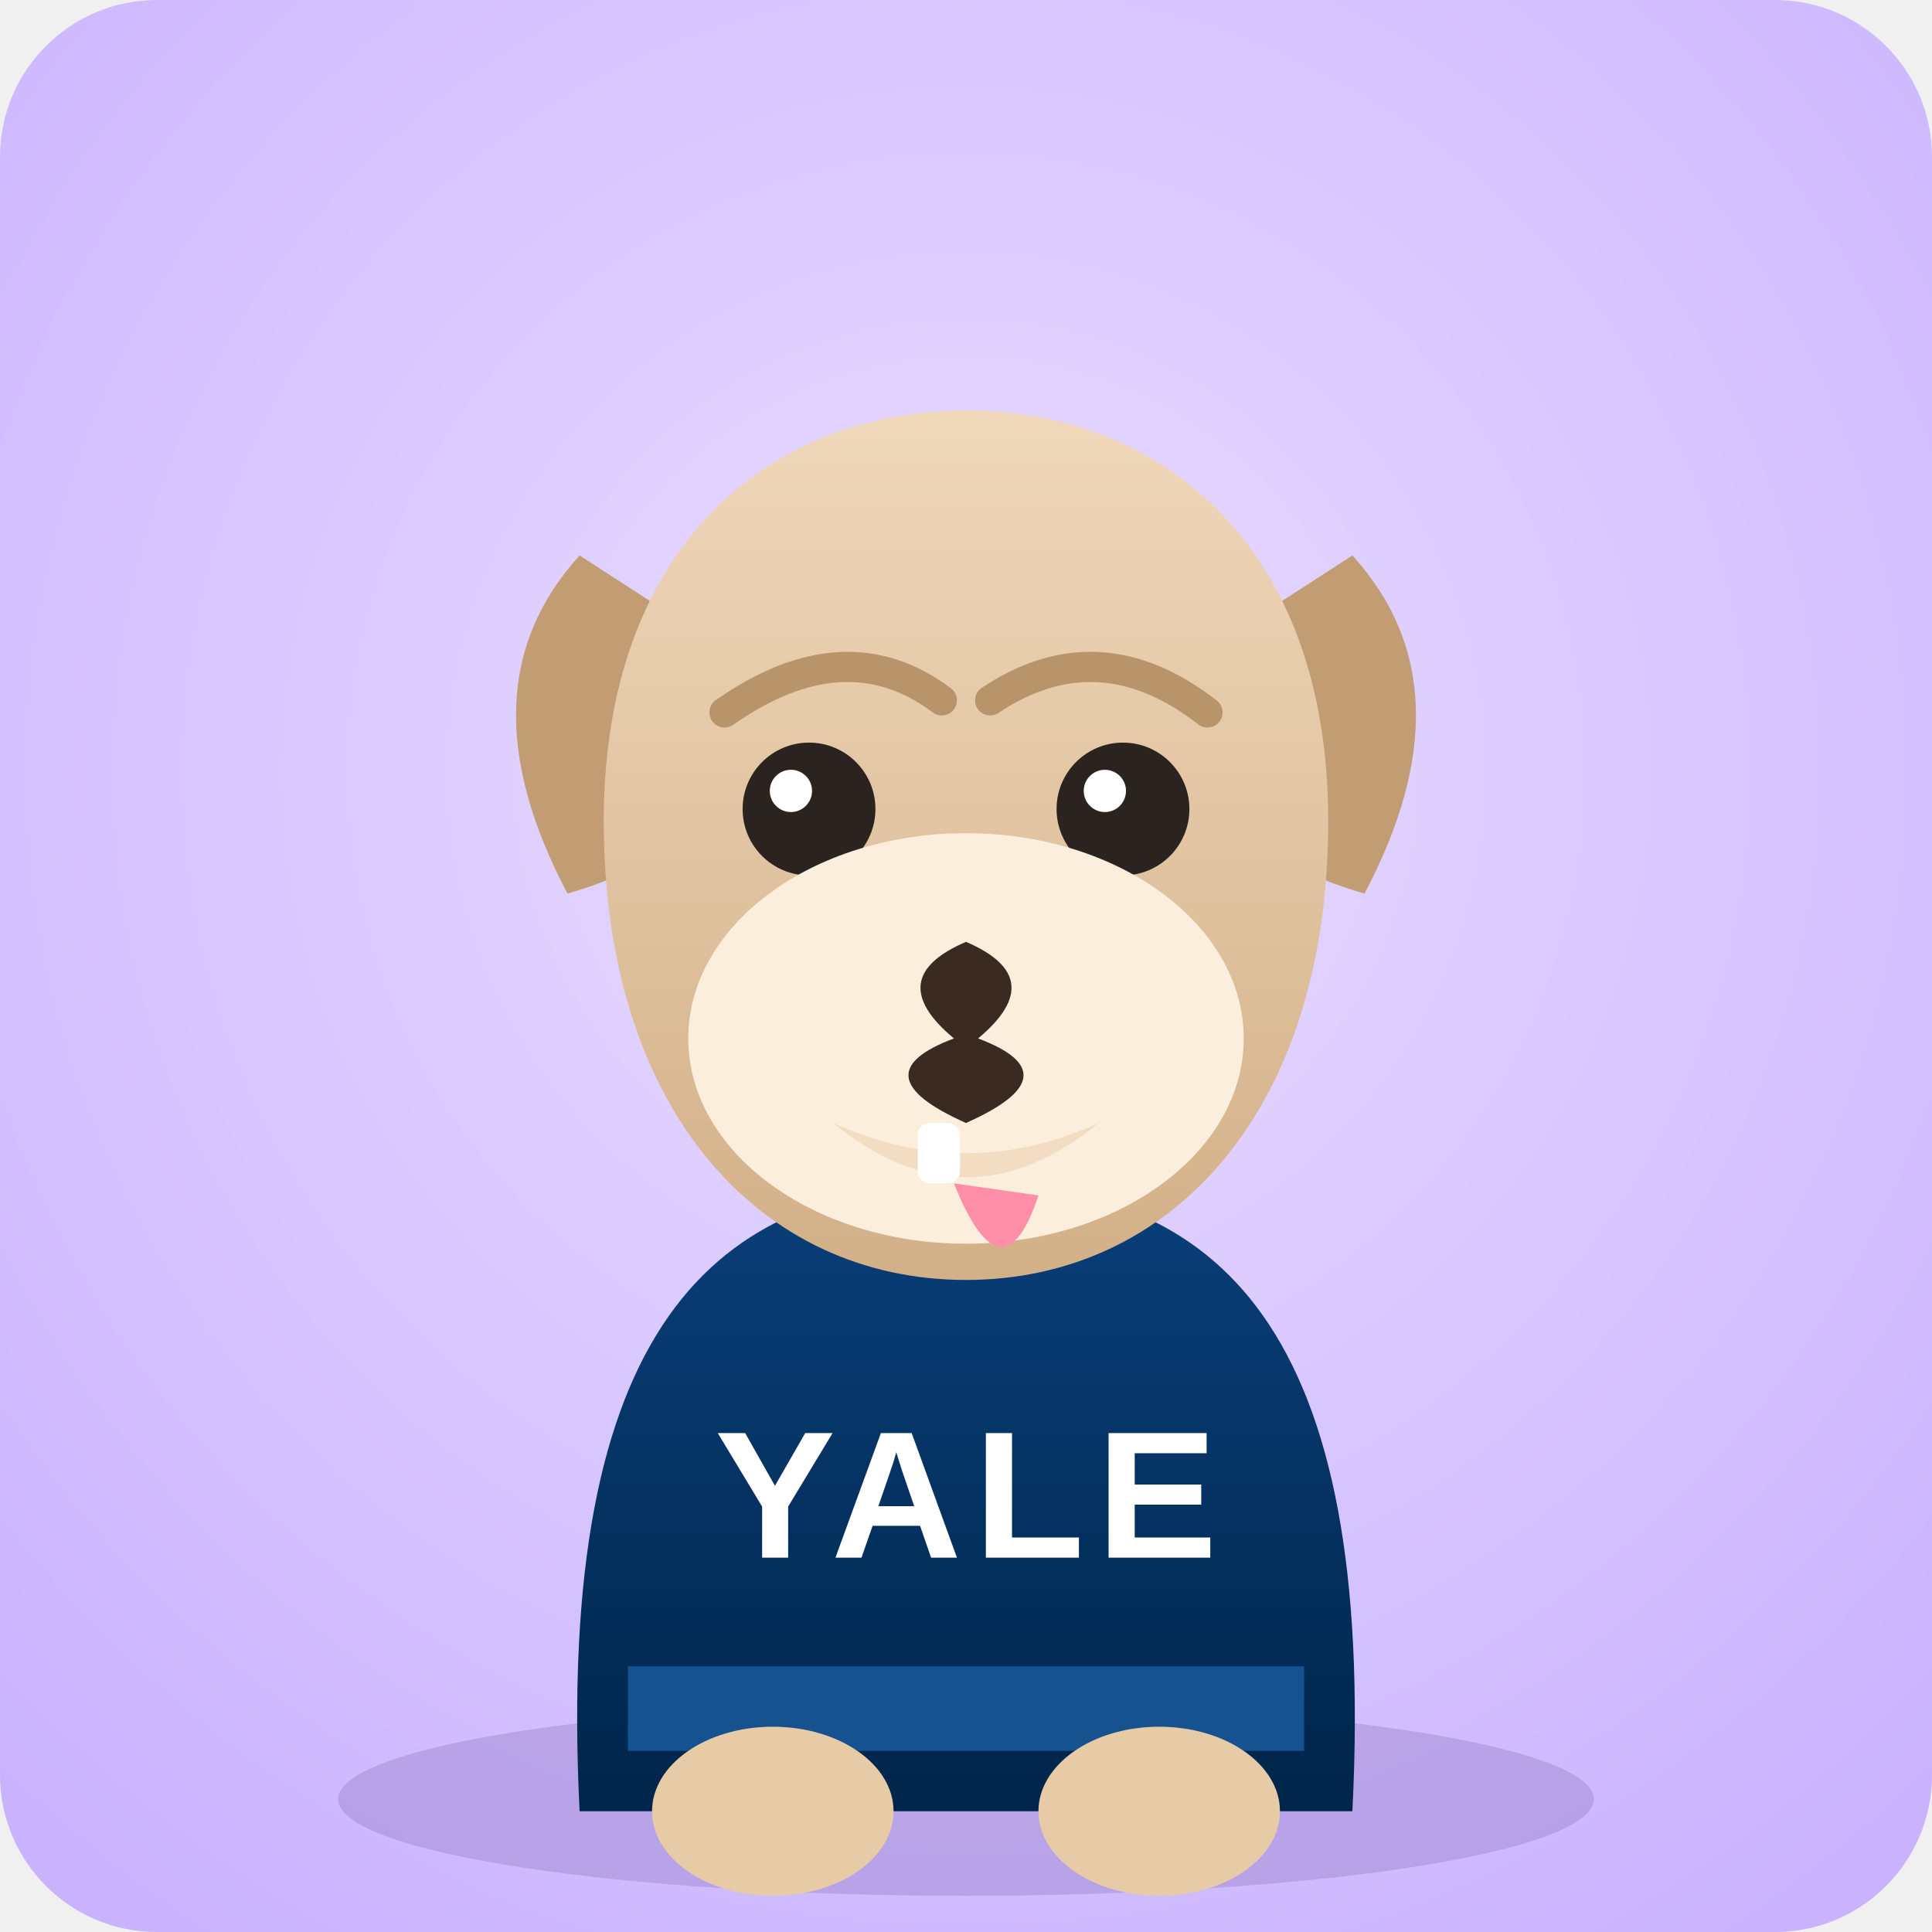
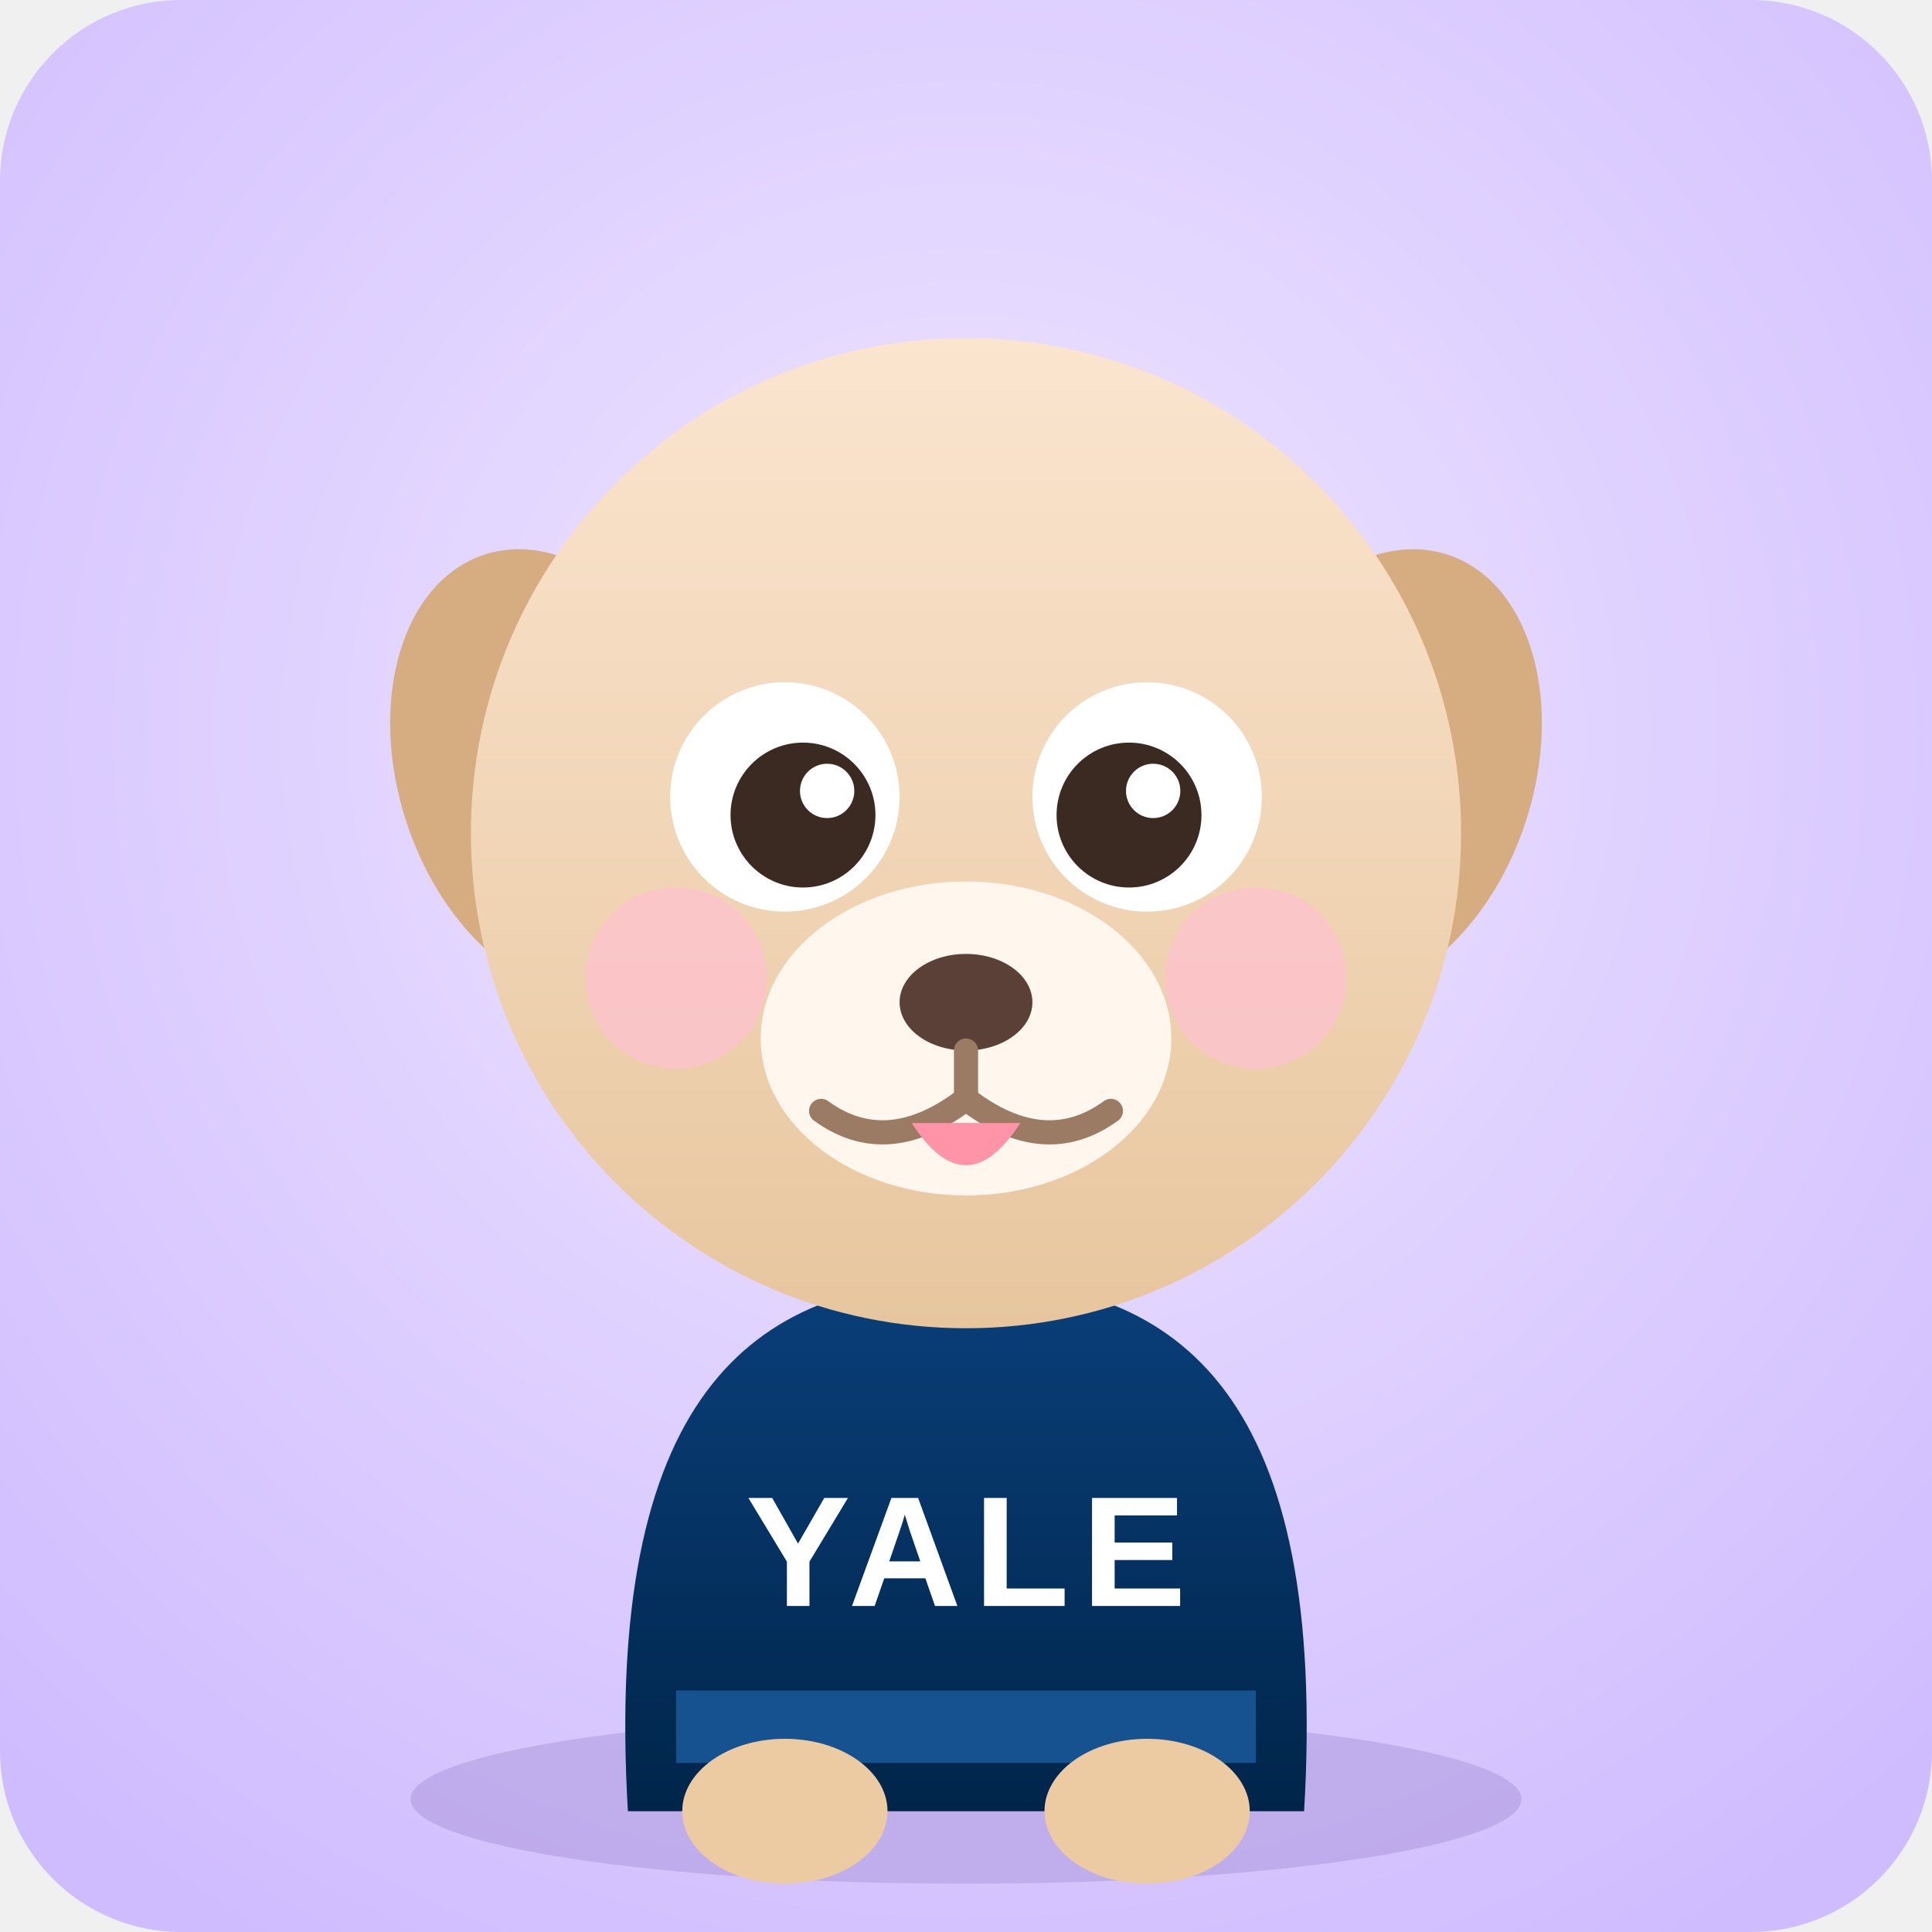
- <svg xmlns="http://www.w3.org/2000/svg" viewBox="0 0 320 320" role="img" aria-label="Yale bulldog sitting in a sweater">
+ <svg xmlns="http://www.w3.org/2000/svg" viewBox="0 0 320 320" role="img" aria-label="Cute Yale bulldog puppy in a sweater">
  <defs>
-     <radialGradient id="b2bg" cx="50%" cy="40%" r="72%">
-       <stop offset="0%" stop-color="#e9ddff" />
-       <stop offset="100%" stop-color="#c9b3ff" />
+     <radialGradient id="c2bg" cx="50%" cy="38%" r="72%">
+       <stop offset="0%" stop-color="#efe6ff" />
+       <stop offset="100%" stop-color="#cfbcff" />
    </radialGradient>
-     <linearGradient id="b2fur" x1="0" y1="0" x2="0" y2="1">
-       <stop offset="0%" stop-color="#f0d8bb" />
-       <stop offset="100%" stop-color="#d2b088" />
+     <linearGradient id="c2fur" x1="0" y1="0" x2="0" y2="1">
+       <stop offset="0%" stop-color="#fbe5cf" />
+       <stop offset="100%" stop-color="#e7c69e" />
    </linearGradient>
-     <linearGradient id="b2sw" x1="0" y1="0" x2="0" y2="1">
+     <linearGradient id="c2sw" x1="0" y1="0" x2="0" y2="1">
      <stop offset="0%" stop-color="#0a3f7a" />
      <stop offset="100%" stop-color="#00254a" />
    </linearGradient>
  </defs>
-   <rect width="320" height="320" rx="26" fill="url(#b2bg)" />
-   <ellipse cx="160" cy="298" rx="104" ry="16" fill="#5b3f8a" opacity="0.2" />
-   <path d="M96 300 C92 220 118 196 160 196 C202 196 228 220 224 300 Z" fill="url(#b2sw)" />
-   <rect x="104" y="276" width="112" height="14" fill="#15528f" />
-   <text x="160" y="258" text-anchor="middle" font-family="Arial Black, Arial, sans-serif" font-size="30" font-weight="900" fill="#fff" letter-spacing="2">YALE</text>
-   <ellipse cx="128" cy="300" rx="20" ry="14" fill="#e7cba7" />
-   <ellipse cx="192" cy="300" rx="20" ry="14" fill="#e7cba7" />
-   <path d="M96 92 q-20 22 -2 56 q28 -8 36 -34 Z" fill="#c29c72" />
-   <path d="M224 92 q20 22 2 56 q-28 -8 -36 -34 Z" fill="#c29c72" />
-   <path d="M100 136 C100 90 128 68 160 68 C192 68 220 90 220 136 C220 184 194 212 160 212 C126 212 100 184 100 136 Z" fill="url(#b2fur)" />
-   <path d="M120 118 q20 -14 36 -2 M164 116 q18 -12 36 2" stroke="#b8946a" stroke-width="5" fill="none" stroke-linecap="round" />
-   <circle cx="134" cy="134" r="11" fill="#2a2320" />
-   <circle cx="131" cy="131" r="3.5" fill="#fff" />
-   <circle cx="186" cy="134" r="11" fill="#2a2320" />
-   <circle cx="183" cy="131" r="3.5" fill="#fff" />
-   <ellipse cx="160" cy="172" rx="46" ry="34" fill="#fbeedd" />
-   <path d="M160 156 q-14 6 -2 16 q-16 6 2 14 q18 -8 2 -14 q12 -10 -2 -16 Z" fill="#3a2a22" />
-   <path d="M138 186 q22 18 44 0 q-22 10 -44 0 Z" fill="#f3ddc2" />
-   <rect x="152" y="186" width="7" height="10" rx="2" fill="#fff" />
-   <path d="M158 196 q8 20 14 2 Z" fill="#ff8fa8" />
+   <rect width="320" height="320" rx="30" fill="url(#c2bg)" />
+   <ellipse cx="160" cy="298" rx="92" ry="14" fill="#6a4fa0" opacity="0.2" />
+   <path d="M104 300 C100 232 124 212 160 212 C196 212 220 232 216 300 Z" fill="url(#c2sw)" />
+   <rect x="112" y="280" width="96" height="12" fill="#15528f" />
+   <text x="160" y="266" text-anchor="middle" font-family="Arial Black, Arial, sans-serif" font-size="26" font-weight="900" fill="#fff" letter-spacing="2">YALE</text>
+   <ellipse cx="130" cy="300" rx="17" ry="12" fill="#eccba3" />
+   <ellipse cx="190" cy="300" rx="17" ry="12" fill="#eccba3" />
+   <ellipse cx="92" cy="128" rx="26" ry="38" fill="#d6ad80" transform="rotate(-18 92 128)" />
+   <ellipse cx="228" cy="128" rx="26" ry="38" fill="#d6ad80" transform="rotate(18 228 128)" />
+   <circle cx="160" cy="138" r="82" fill="url(#c2fur)" />
+   <circle cx="112" cy="162" r="15" fill="#ffc2cf" opacity="0.75" />
+   <circle cx="208" cy="162" r="15" fill="#ffc2cf" opacity="0.75" />
+   <circle cx="130" cy="132" r="19" fill="#fff" />
+   <circle cx="190" cy="132" r="19" fill="#fff" />
+   <circle cx="133" cy="135" r="12" fill="#3a2a22" />
+   <circle cx="187" cy="135" r="12" fill="#3a2a22" />
+   <circle cx="137" cy="131" r="4.5" fill="#fff" />
+   <circle cx="191" cy="131" r="4.5" fill="#fff" />
+   <ellipse cx="160" cy="172" rx="34" ry="26" fill="#fff7ee" />
+   <ellipse cx="160" cy="166" rx="11" ry="8" fill="#5b4038" />
+   <path d="M160 174 v8 M160 182 q-13 10 -24 2 M160 182 q13 10 24 2" stroke="#9c7b64" stroke-width="4" fill="none" stroke-linecap="round" />
+   <path d="M151 186 q9 14 18 0 Z" fill="#ff93a8" />
</svg>
